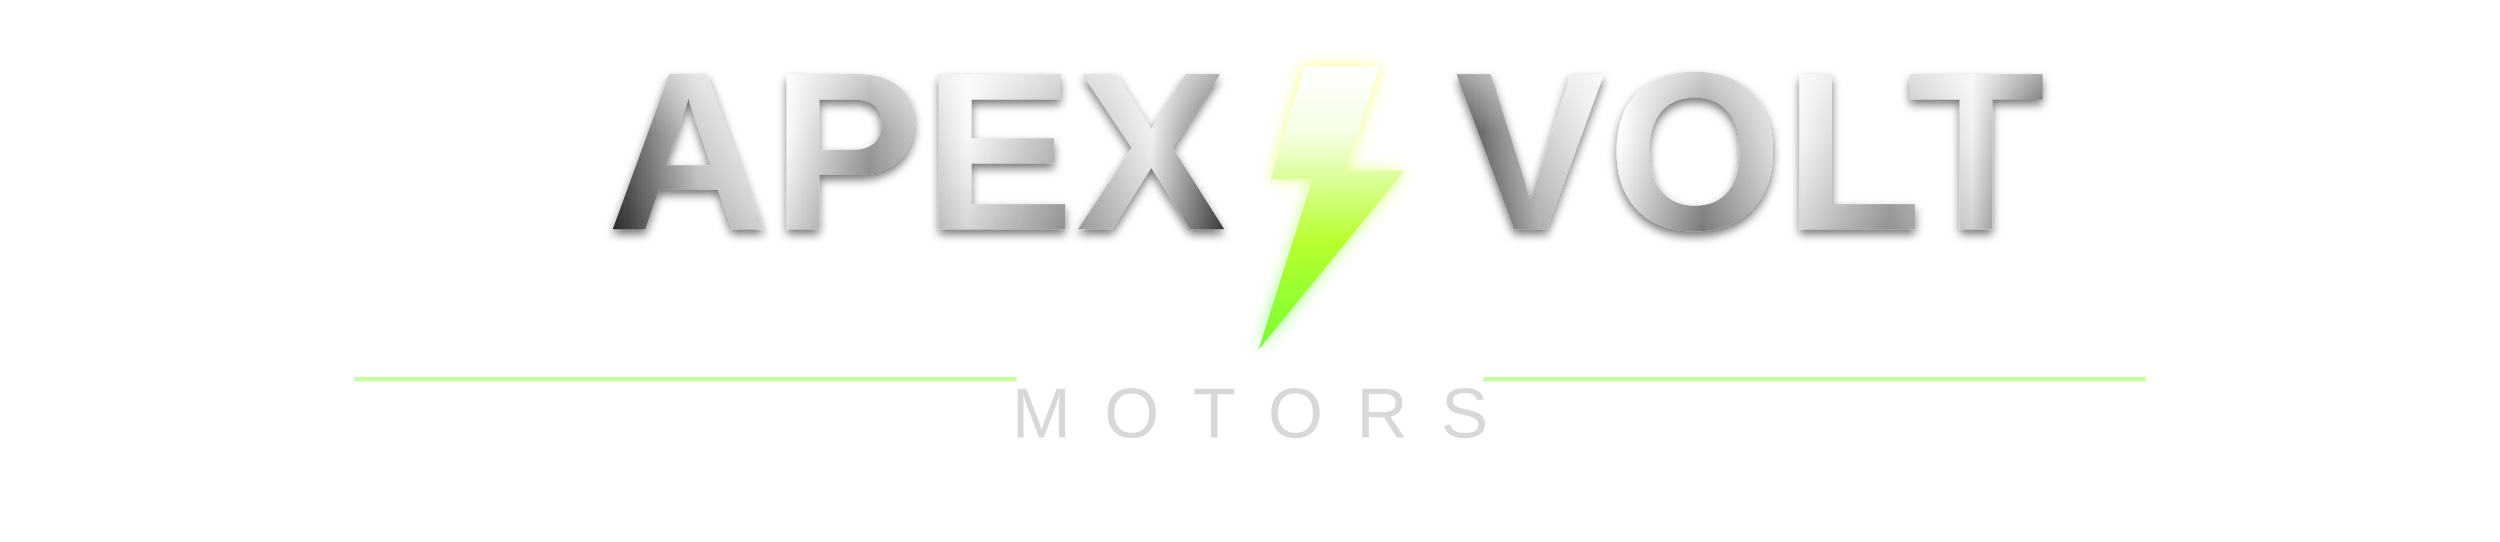
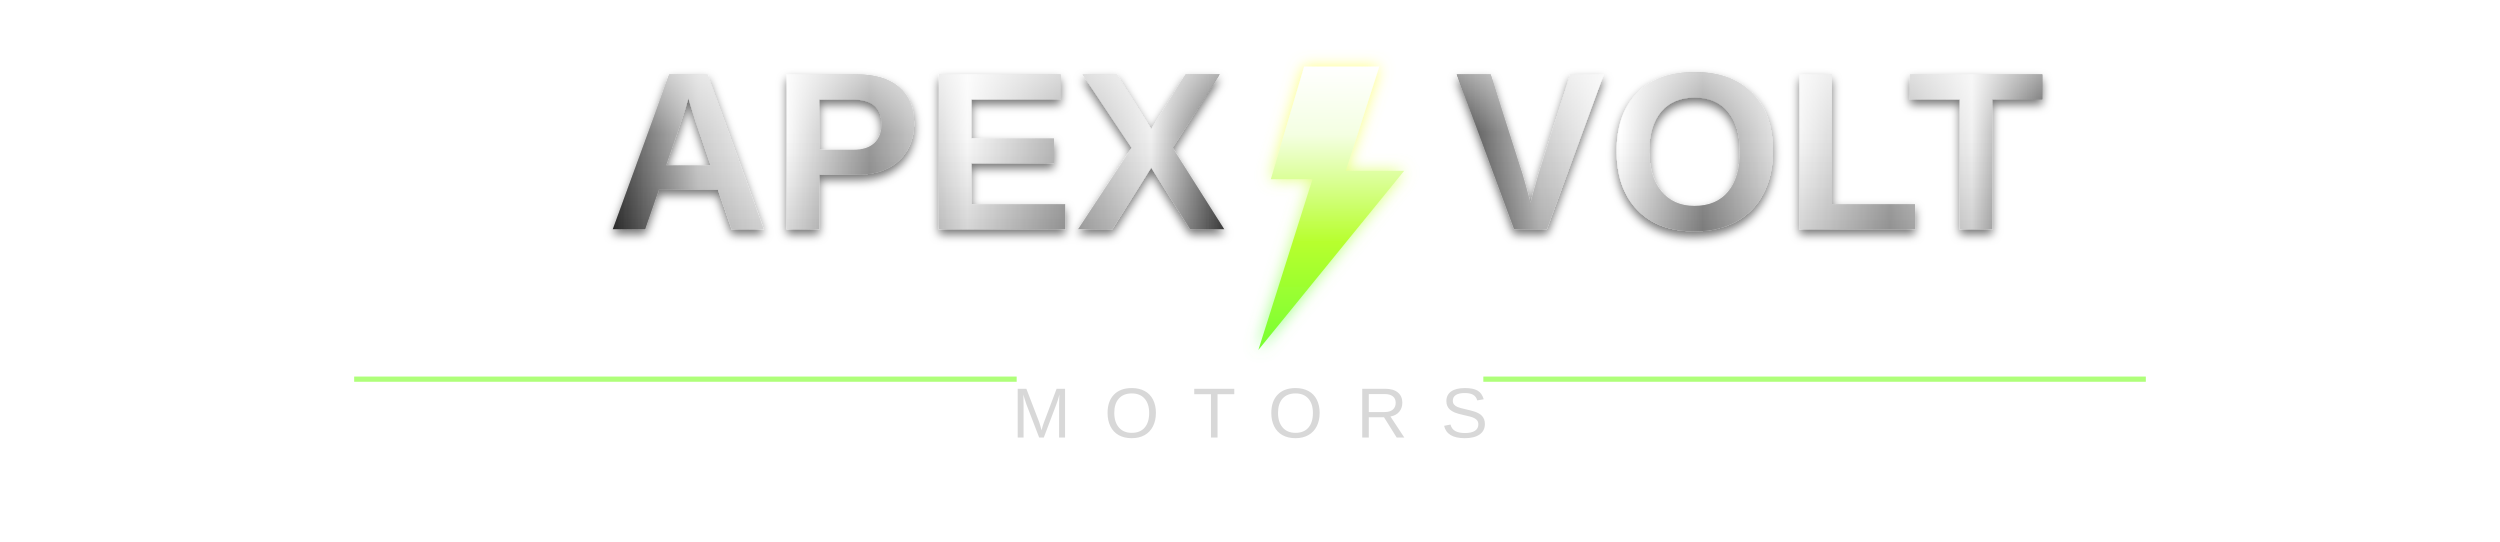
<svg xmlns="http://www.w3.org/2000/svg" width="1200" height="260" viewBox="0 0 1200 260">
  <defs>
    <linearGradient id="chromeMain" x1="0%" y1="0%" x2="100%" y2="0%">
      <stop offset="0%" stop-color="#2f2f2f" />
      <stop offset="14%" stop-color="#c8c8c8" />
      <stop offset="28%" stop-color="#ffffff" />
      <stop offset="42%" stop-color="#8f8f8f" />
      <stop offset="58%" stop-color="#f8f8f8" />
      <stop offset="74%" stop-color="#a8a8a8" />
      <stop offset="88%" stop-color="#efefef" />
      <stop offset="100%" stop-color="#404040" />
    </linearGradient>
    <linearGradient id="chromeTop" x1="0%" y1="0%" x2="0%" y2="100%">
      <stop offset="0%" stop-color="#ffffff" stop-opacity="0.96" />
      <stop offset="38%" stop-color="#ffffff" stop-opacity="0.18" />
      <stop offset="100%" stop-color="#000000" stop-opacity="0.24" />
    </linearGradient>
    <linearGradient id="boltFill" x1="0%" y1="0%" x2="0%" y2="100%">
      <stop offset="0%" stop-color="#ffffff" />
      <stop offset="24%" stop-color="#f4ffe2" />
      <stop offset="62%" stop-color="#b7ff2d" />
      <stop offset="100%" stop-color="#77ff33" />
    </linearGradient>
    <filter id="shadow" x="-20%" y="-20%" width="140%" height="180%">
      <feDropShadow dx="0" dy="2.4" stdDeviation="2.4" flood-color="#000000" flood-opacity="0.55" />
    </filter>
    <filter id="greenGlow" x="-80%" y="-80%" width="260%" height="260%">
      <feGaussianBlur stdDeviation="3.6" result="blur" />
      <feColorMatrix in="blur" type="matrix" values="1 0 0 0 0                 0 1 0 0 0.95                 0 0 0 0 0.15                 0 0 0 0.88 0" />
      <feMerge>
        <feMergeNode />
        <feMergeNode in="SourceGraphic" />
      </feMerge>
    </filter>
    <style>
      .word {
        font-family: Arial, Helvetica, sans-serif;
        font-weight: 800;
        font-size: 108px;
        letter-spacing: 1px;
        fill: url(#chromeMain);
        filter: url(#shadow);
      }

      .wordHighlight {
        font-family: Arial, Helvetica, sans-serif;
        font-weight: 800;
        font-size: 108px;
        letter-spacing: 1px;
        fill: url(#chromeTop);
        opacity: 0.58;
      }

      .motors {
        font-family: Arial, Helvetica, sans-serif;
        font-weight: 500;
        font-size: 34px;
        letter-spacing: 16px;
        fill: #d8d8d8;
      }
    </style>
  </defs>
  <g transform="translate(600 110)" text-anchor="middle">
    <text class="word" x="-160" y="0">APEX</text>
    <text class="wordHighlight" x="-160" y="0">APEX</text>
    <text class="word" x="240" y="0">VOLT</text>
    <text class="wordHighlight" x="240" y="0">VOLT</text>
    <g transform="translate(0 -78)" filter="url(#greenGlow)">
      <path d="M26 0 L10 54 L30 54 L4 136 L74 50 L46 50 L62 0 Z" fill="url(#boltFill)" />
    </g>
-     <line x1="-430" y1="72" x2="-112" y2="72" stroke="#8dff42" stroke-opacity="0.48" stroke-width="2.2" />
-     <line x1="112" y1="72" x2="430" y2="72" stroke="#8dff42" stroke-opacity="0.48" stroke-width="2.2" />
+     <line x1="-430" y1="72" x2="-112" y2="72" stroke="#8dff42" stroke-opacity="0.7" stroke-width="2.5" />
+     <line x1="112" y1="72" x2="430" y2="72" stroke="#8dff42" stroke-opacity="0.7" stroke-width="2.5" />
    <text class="motors" x="0" y="100">MOTORS</text>
  </g>
</svg>
